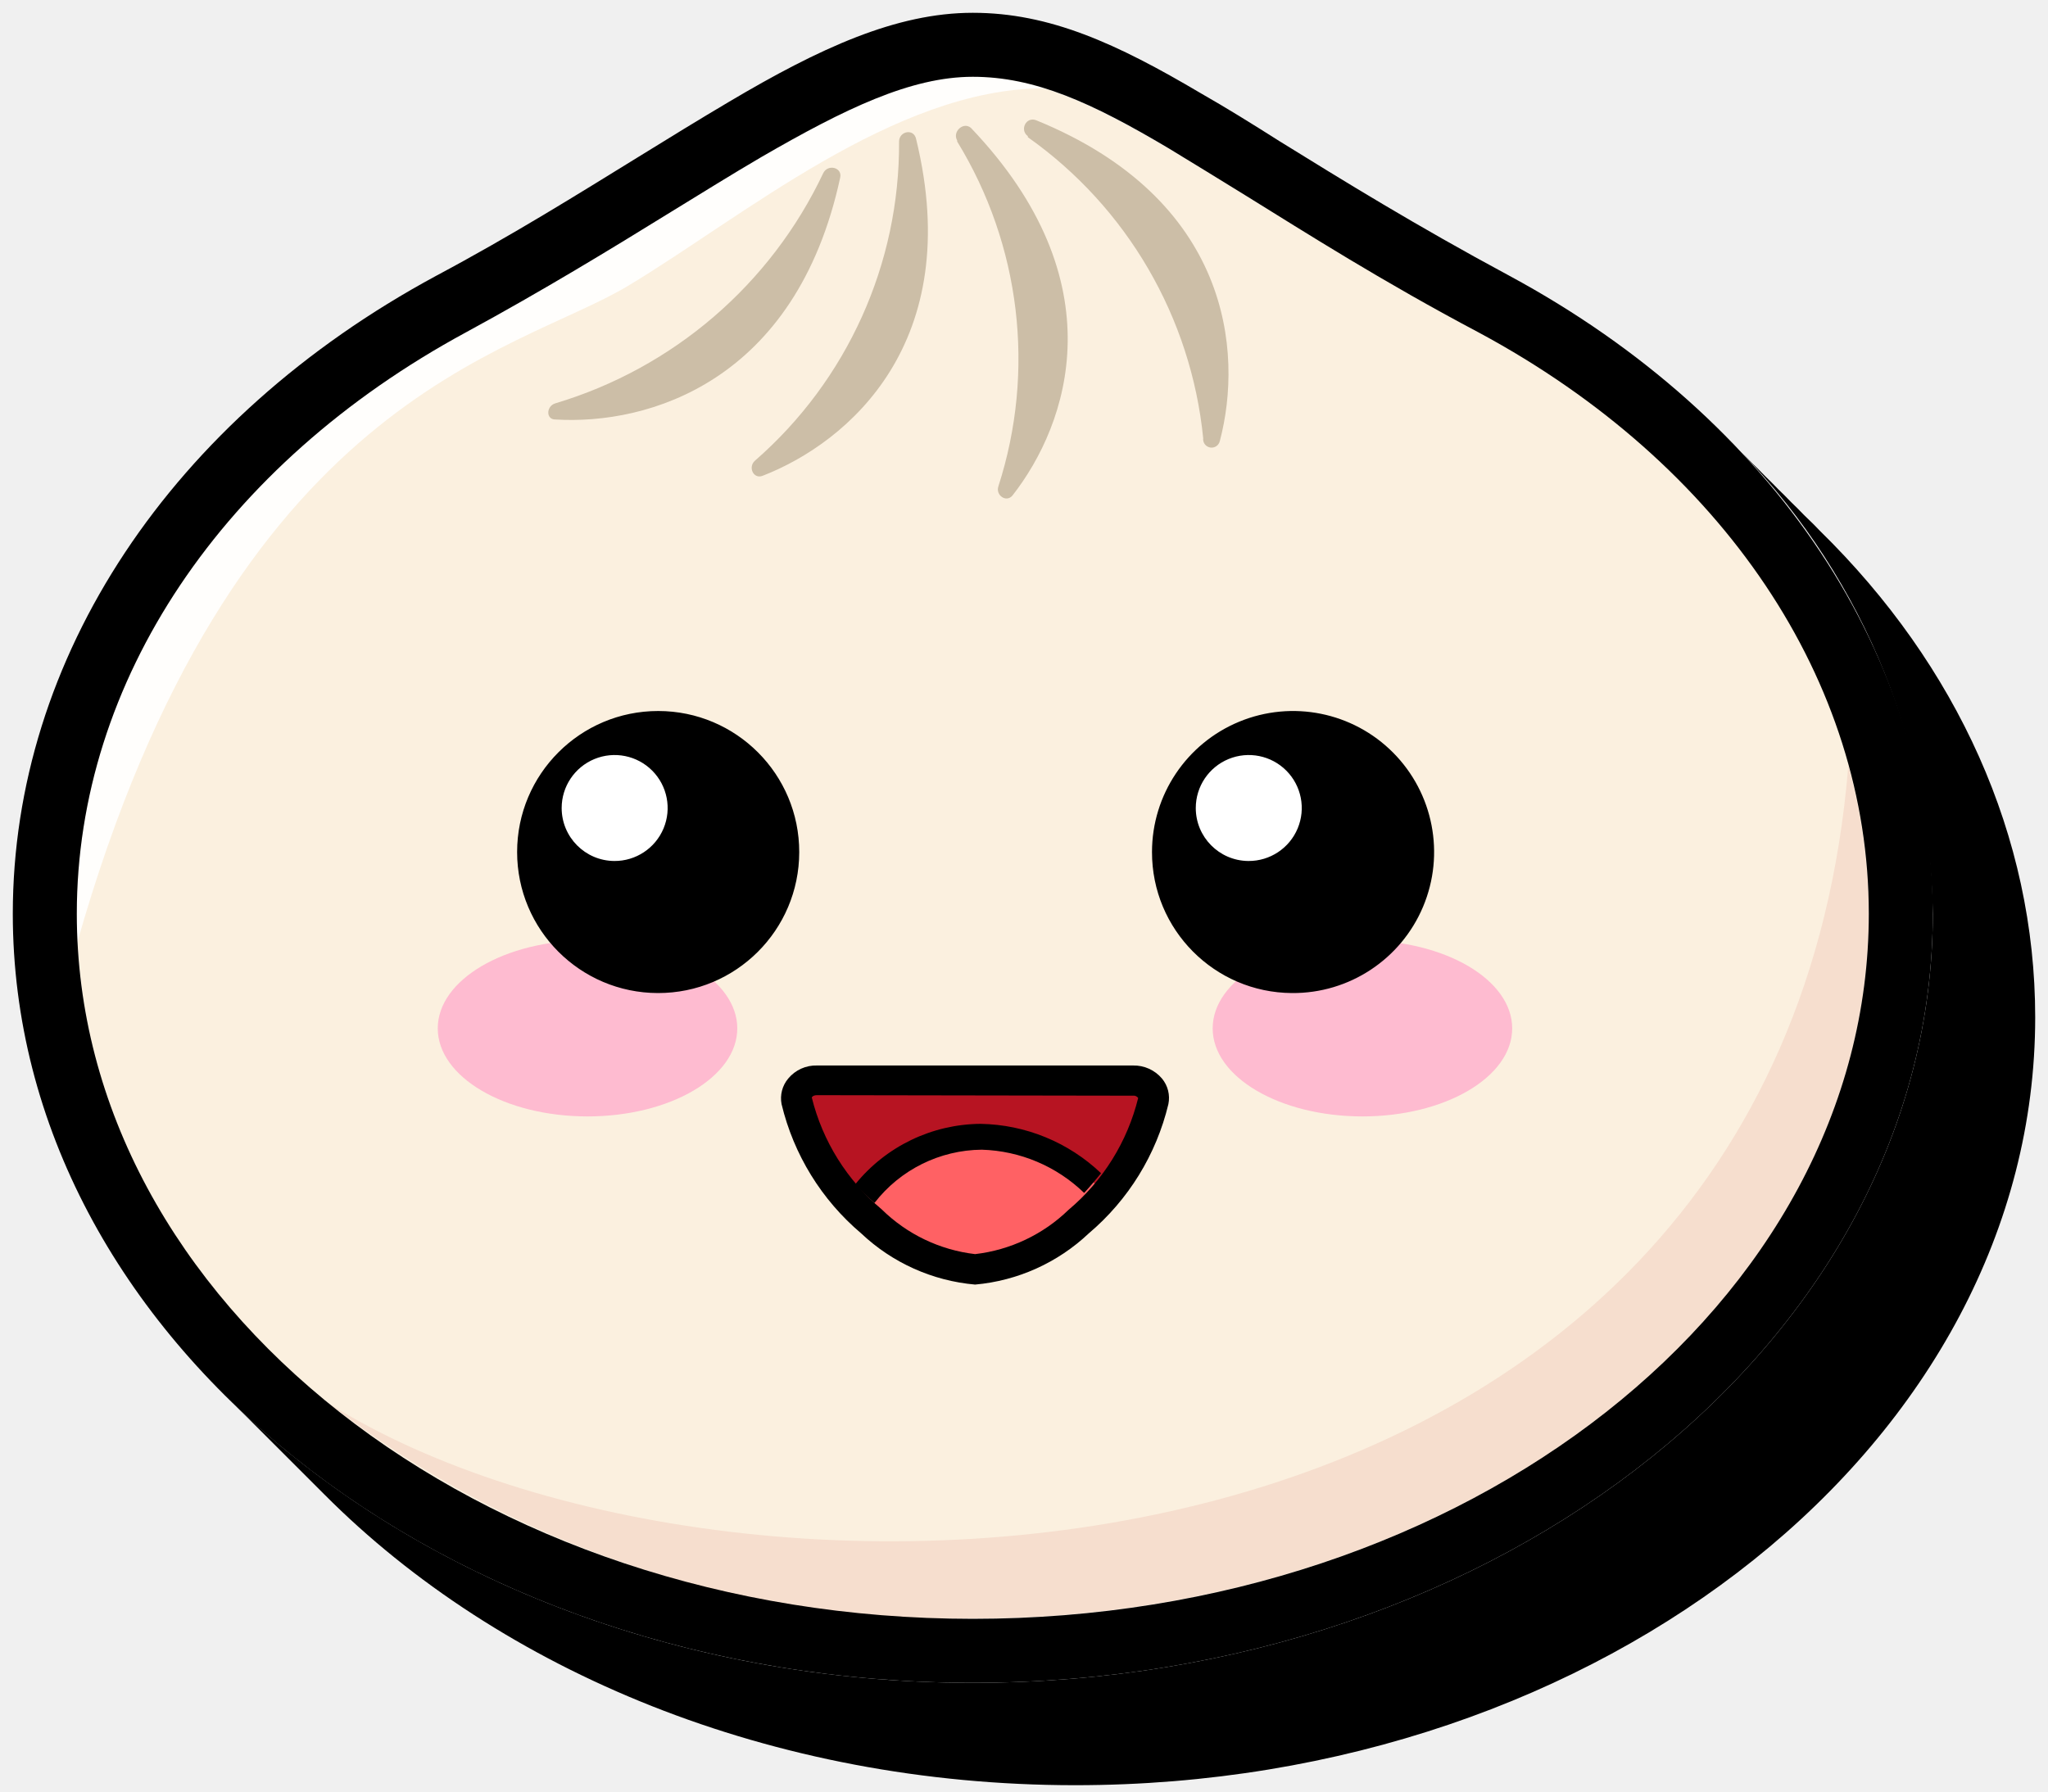
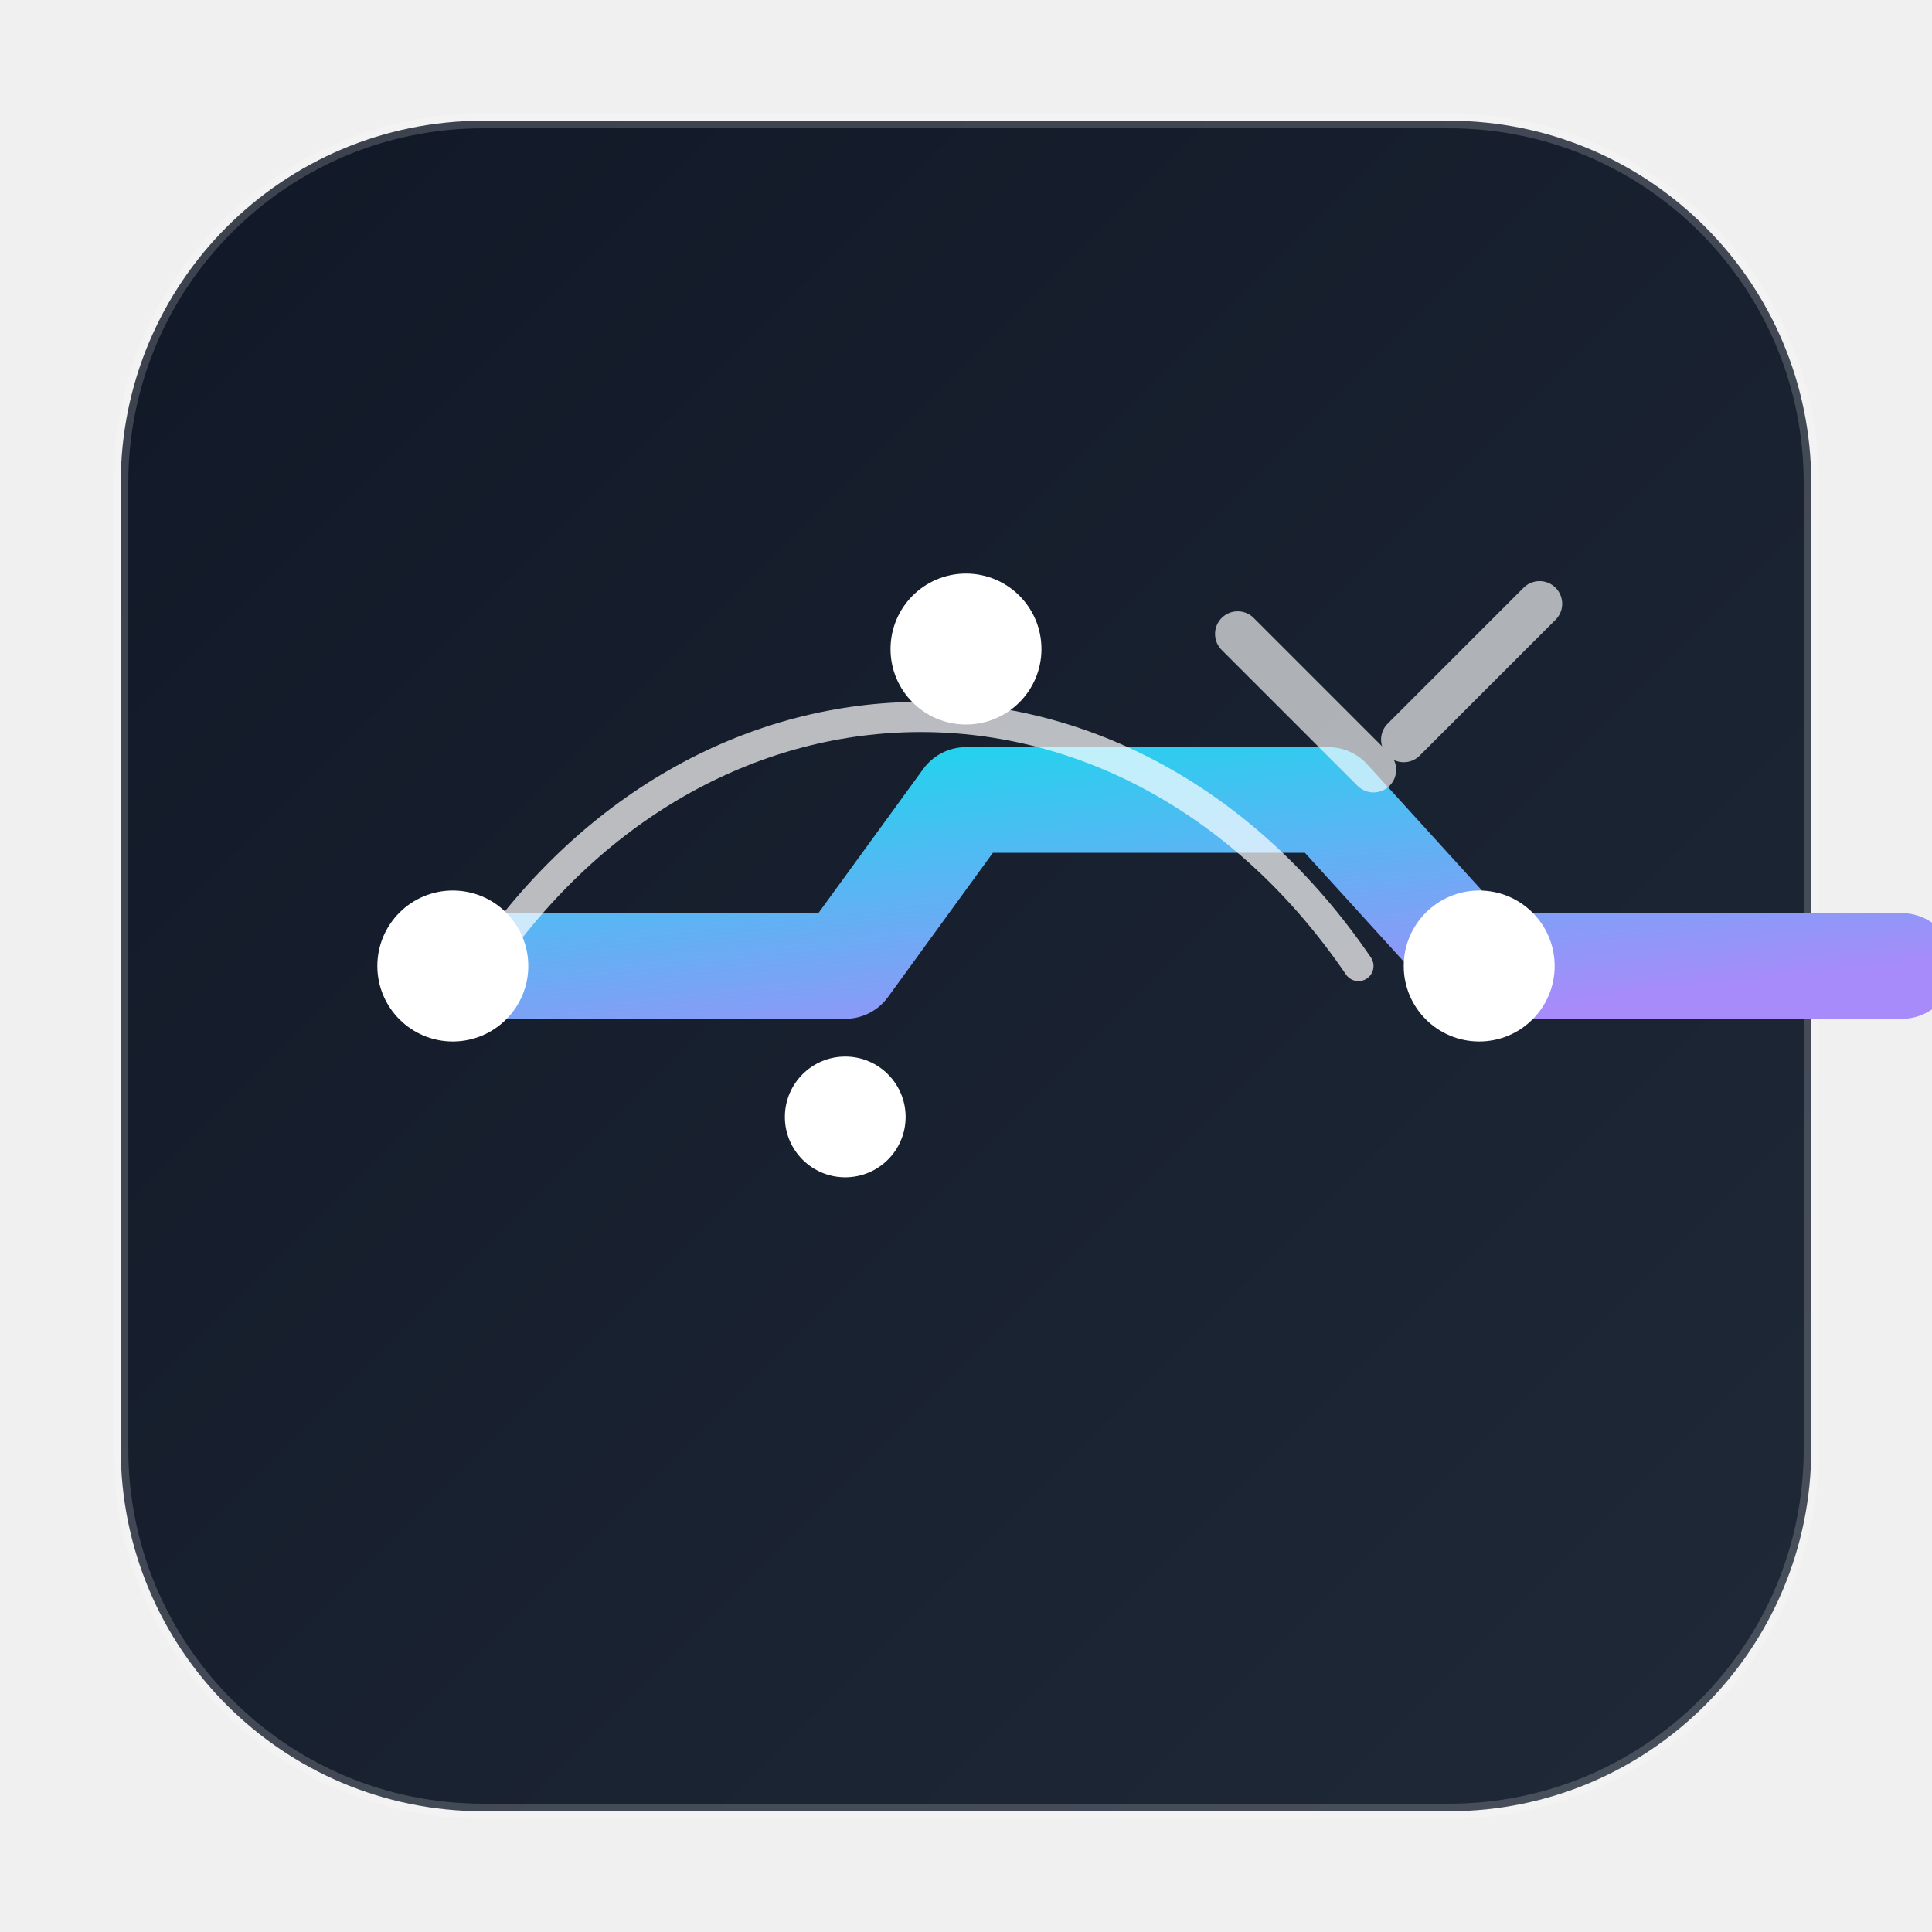
- <svg xmlns="http://www.w3.org/2000/svg" id="Bun" viewBox="0 0 80 70">
-   <path id="Shadow" d="M71.09,20.74c-.16-.17-.33-.34-.5-.5s-.33-.34-.5-.5-.33-.34-.5-.5-.33-.34-.5-.5-.33-.34-.5-.5-.33-.34-.5-.5-.33-.34-.5-.5A26.46,26.46,0,0,1,75.5,35.7c0,16.57-16.82,30.05-37.5,30.05-11.58,0-21.94-4.23-28.83-10.86l.5.5.5.5.5.5.5.5.5.5.5.5.5.5C19.55,65.3,30.14,69.75,42,69.75c20.68,0,37.5-13.48,37.5-30C79.5,32.69,76.46,26,71.09,20.74Z" />
-   <g id="Body">
-     <path id="Background" d="M73,35.7c0,15.21-15.67,27.54-35,27.54S3,50.91,3,35.7C3,26.27,9,17.94,18.22,13S33.18,3,38,3s8.94,4.13,19.78,10C67,17.94,73,26.27,73,35.7Z" style="fill:#fbf0df" />
-     <path id="Bottom_Shadow" data-name="Bottom Shadow" d="M73,35.7a21.67,21.67,0,0,0-.8-5.78c-2.73,33.3-43.35,34.9-59.32,24.94A40,40,0,0,0,38,63.24C57.3,63.24,73,50.89,73,35.7Z" style="fill:#f6dece" />
-     <path id="Light_Shine" data-name="Light Shine" d="M24.53,11.17C29,8.49,34.94,3.46,40.78,3.45A9.29,9.29,0,0,0,38,3c-2.42,0-5,1.25-8.25,3.13-1.13.66-2.3,1.39-3.54,2.15-2.33,1.44-5,3.07-8,4.7C8.69,18.13,3,26.62,3,35.7c0,.4,0,.8,0,1.19C9.06,15.48,20.07,13.85,24.53,11.17Z" style="fill:#fffefc" />
-     <path id="Top" d="M35.12,5.53A16.41,16.41,0,0,1,29.49,18c-.28.25-.06.73.3.59,3.37-1.31,7.92-5.23,6-13.14C35.71,5,35.12,5.12,35.12,5.53Zm2.27,0A16.24,16.24,0,0,1,39,19c-.12.35.31.65.55.36C41.74,16.56,43.65,11,37.93,5,37.64,4.74,37.19,5.14,37.39,5.49Zm2.76-.17A16.42,16.42,0,0,1,47,17.12a.33.33,0,0,0,.65.11c.92-3.49.4-9.44-7.17-12.53C40.08,4.54,39.82,5.08,40.15,5.32ZM21.69,15.76a16.94,16.94,0,0,0,10.47-9c.18-.36.75-.22.66.18-1.73,8-7.52,9.67-11.12,9.45C21.32,16.4,21.33,15.87,21.69,15.76Z" style="fill:#ccbea7;fill-rule:evenodd" />
-     <path id="Outline" d="M38,65.75C17.32,65.75.5,52.27.5,35.7c0-10,6.18-19.33,16.53-24.92,3-1.6,5.57-3.21,7.86-4.62,1.26-.78,2.45-1.51,3.6-2.19C32,1.89,35,.5,38,.5s5.62,1.2,8.9,3.14c1,.57,2,1.19,3.07,1.87,2.49,1.54,5.3,3.28,9,5.27C69.32,16.37,75.5,25.69,75.5,35.7,75.5,52.27,58.68,65.75,38,65.75ZM38,3c-2.42,0-5,1.25-8.25,3.13-1.13.66-2.3,1.39-3.54,2.15-2.33,1.44-5,3.07-8,4.7C8.69,18.13,3,26.62,3,35.7,3,50.89,18.7,63.25,38,63.25S73,50.89,73,35.7C73,26.62,67.31,18.13,57.78,13,54,11,51.05,9.12,48.66,7.64c-1.09-.67-2.09-1.29-3-1.84C42.63,4,40.42,3,38,3Z" />
+ <svg xmlns="http://www.w3.org/2000/svg" viewBox="0 0 256 256" role="img" aria-labelledby="title desc">
+   <defs>
+     <linearGradient id="bg" x1="0%" y1="0%" x2="100%" y2="100%">
+       <stop offset="0%" stop-color="#111827" />
+       <stop offset="100%" stop-color="#1f2937" />
+     </linearGradient>
+     <linearGradient id="flow" x1="0%" y1="0%" x2="100%" y2="100%">
+       <stop offset="0%" stop-color="#22d3ee" />
+       <stop offset="100%" stop-color="#a78bfa" />
+     </linearGradient>
+   </defs>
+   <rect x="16" y="16" width="224" height="224" rx="48" fill="url(#bg)" />
+   <rect x="16" y="16" width="224" height="224" rx="48" fill="none" stroke="rgba(255,255,255,0.18)" stroke-width="2" />
+   <g fill="none" stroke-linecap="round" stroke-linejoin="round">
+     <path d="M60 128h52l16-22h48l20 22h56" stroke="url(#flow)" stroke-width="14" />
+     <path d="M164 84l18 18m22-22-18 18" stroke="#ffffff" stroke-width="6" opacity="0.65" />
  </g>
-   <g id="Mouth">
-     <g id="Background-2" data-name="Background">
-       <path d="M45.05,43a8.93,8.93,0,0,1-2.92,4.71,6.81,6.81,0,0,1-4,1.88A6.84,6.84,0,0,1,34,47.71,8.93,8.93,0,0,1,31.12,43a.72.72,0,0,1,.8-.81H44.26A.72.72,0,0,1,45.05,43Z" style="fill:#b71422" />
-     </g>
-     <g id="Tongue">
-       <path id="Background-3" data-name="Background" d="M34,47.79a6.91,6.91,0,0,0,4.12,1.9,6.91,6.91,0,0,0,4.11-1.9,10.63,10.63,0,0,0,1-1.07,6.83,6.83,0,0,0-4.9-2.31,6.15,6.15,0,0,0-5,2.78C33.56,47.4,33.76,47.6,34,47.79Z" style="fill:#ff6164" />
-       <path id="Outline-2" data-name="Outline" d="M34.16,47a5.36,5.36,0,0,1,4.19-2.08,6,6,0,0,1,4,1.69c.23-.25.45-.51.66-.77a7,7,0,0,0-4.71-1.93,6.36,6.36,0,0,0-4.89,2.36A9.53,9.53,0,0,0,34.16,47Z" />
-     </g>
-     <path id="Outline-3" data-name="Outline" d="M38.09,50.19a7.42,7.42,0,0,1-4.45-2,9.52,9.52,0,0,1-3.11-5.05,1.2,1.2,0,0,1,.26-1,1.41,1.41,0,0,1,1.13-.51H44.26a1.44,1.44,0,0,1,1.13.51,1.19,1.19,0,0,1,.25,1h0a9.52,9.52,0,0,1-3.11,5.05A7.42,7.42,0,0,1,38.09,50.19Zm-6.17-7.4c-.16,0-.2.07-.21.09a8.29,8.29,0,0,0,2.73,4.37A6.23,6.23,0,0,0,38.09,49a6.28,6.28,0,0,0,3.65-1.73,8.3,8.3,0,0,0,2.72-4.37.21.21,0,0,0-.2-.09Z" />
+   <g fill="#ffffff">
+     <circle cx="60" cy="128" r="10" />
+     <circle cx="128" cy="86" r="10" />
+     <circle cx="196" cy="128" r="10" />
+     <circle cx="112" cy="148" r="8" />
  </g>
-   <g id="Face">
-     <ellipse id="Right_Blush" data-name="Right Blush" cx="53.22" cy="40.18" rx="5.85" ry="3.44" style="fill:#febbd0" />
-     <ellipse id="Left_Bluch" data-name="Left Bluch" cx="22.95" cy="40.18" rx="5.85" ry="3.44" style="fill:#febbd0" />
-     <path id="Eyes" d="M25.7,38.8a5.51,5.51,0,1,0-5.5-5.51A5.51,5.51,0,0,0,25.7,38.8Zm24.77,0A5.51,5.51,0,1,0,45,33.29,5.5,5.5,0,0,0,50.47,38.8Z" style="fill-rule:evenodd" />
-     <path id="Iris" d="M24,33.64a2.07,2.07,0,1,0-2.06-2.07A2.07,2.07,0,0,0,24,33.64Zm24.77,0a2.07,2.07,0,1,0-2.06-2.07A2.07,2.07,0,0,0,48.75,33.64Z" style="fill:#fff;fill-rule:evenodd" />
+   <g fill="none" stroke="#ffffff" stroke-linecap="round" opacity="0.7">
+     <path d="M64 128c30-44 86-44 116 0" stroke-width="4" />
  </g>
</svg>
